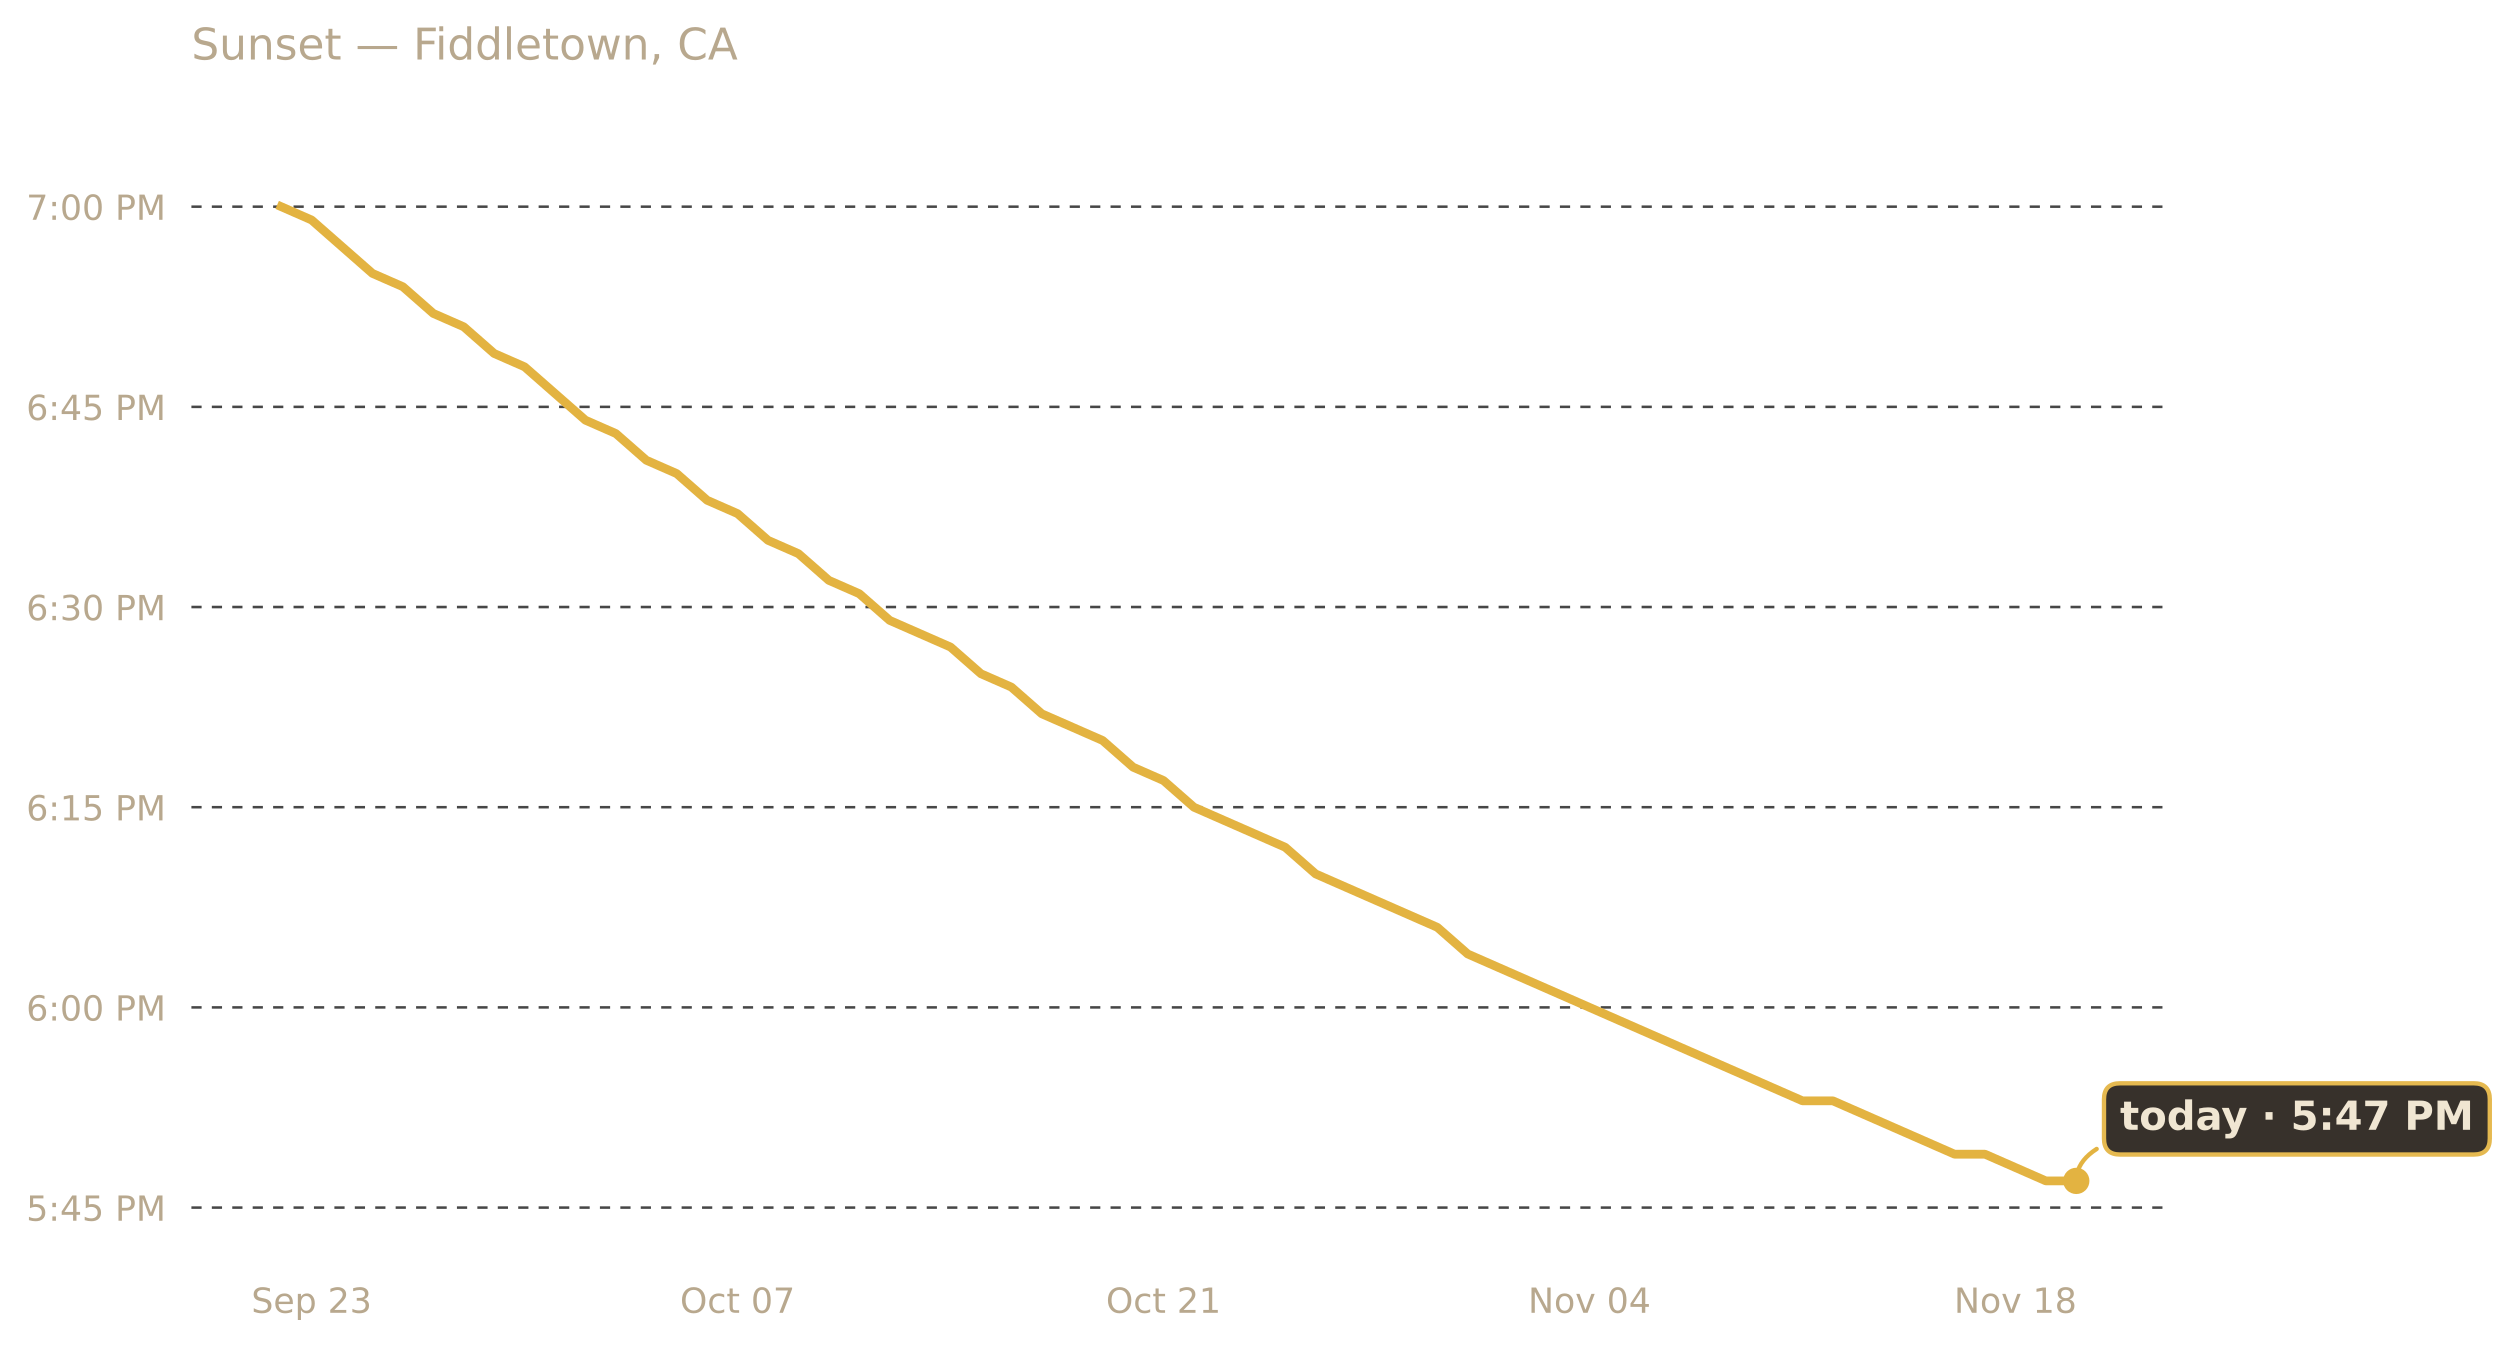
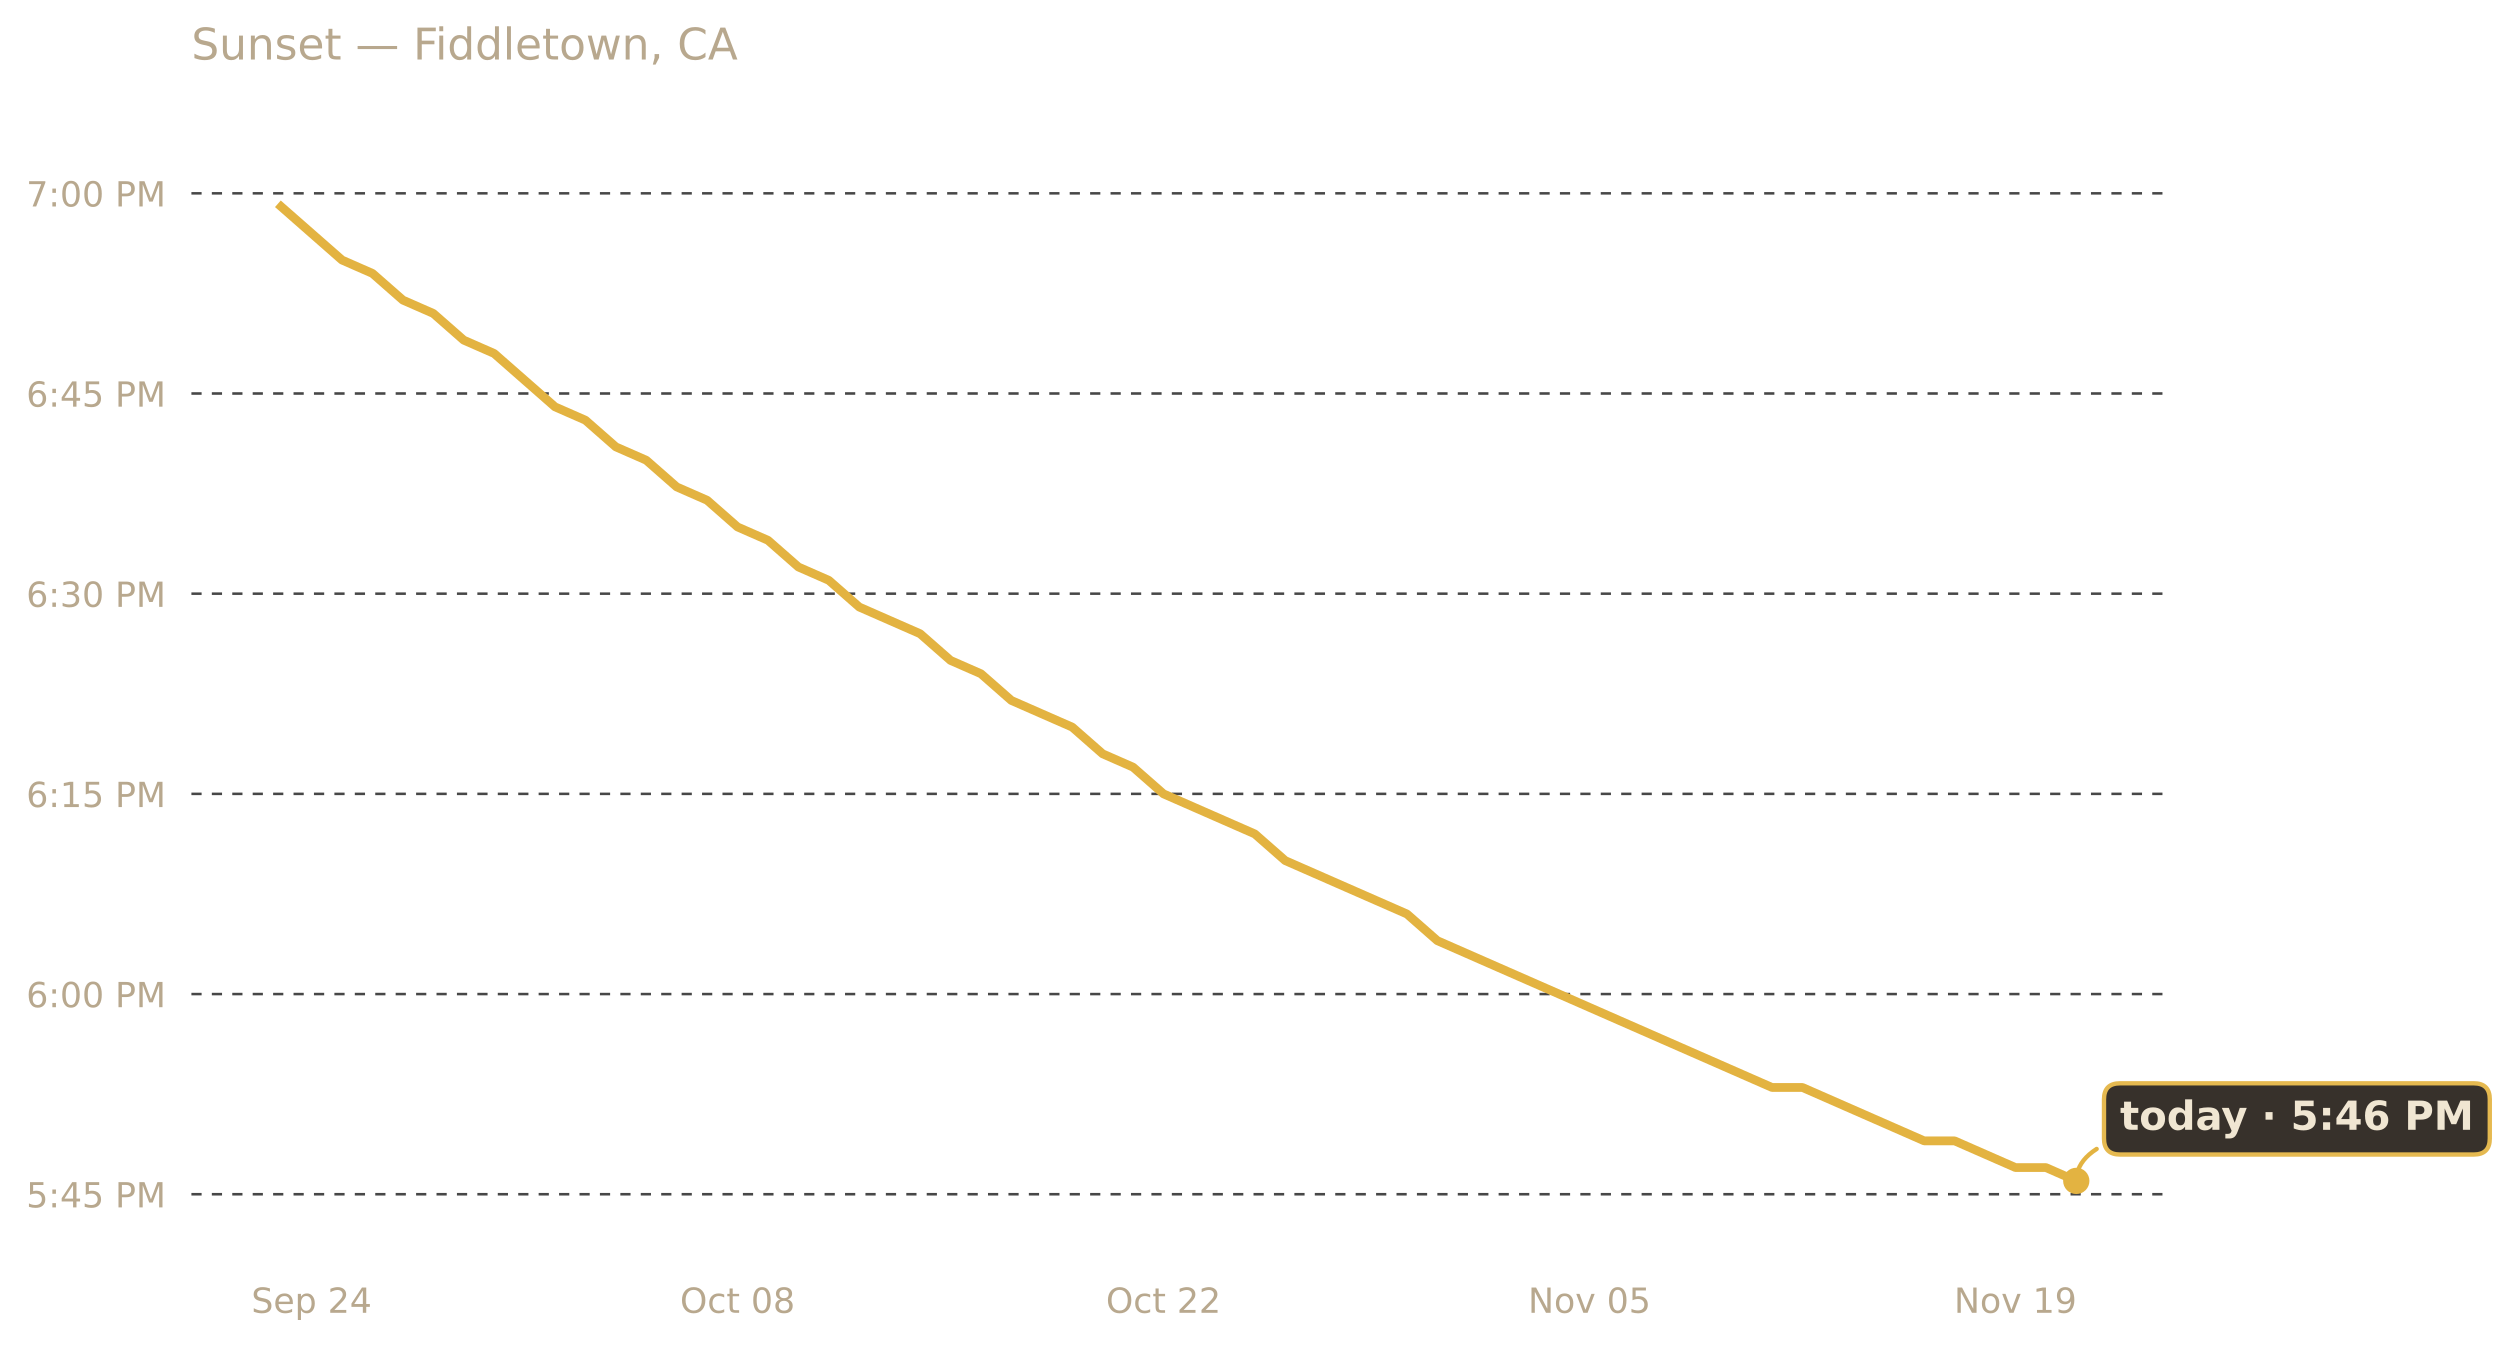
<svg xmlns="http://www.w3.org/2000/svg" xmlns:xlink="http://www.w3.org/1999/xlink" width="685.423pt" height="369.112pt" viewBox="0 0 685.423 369.112" version="1.1">
  <defs>
    <style type="text/css">*{stroke-linejoin: round; stroke-linecap: butt}</style>
  </defs>
  <g id="figure_1">
    <g id="patch_1">
      <path d="M 0 369.112  L 685.423 369.112  L 685.423 0  L 0 0  L 0 369.112  z " style="fill: none; opacity: 0" />
    </g>
    <g id="axes_1">
      <g id="patch_2">
        <path d="M 52.478 345.718  L 593.858 345.718  L 593.858 30.318  L 52.478 30.318  L 52.478 345.718  z " style="fill: none" />
      </g>
      <g id="matplotlib.axis_1">
        <g id="xtick_1">
          <g id="text_1">
            <g style="fill: #b8a88e" transform="translate(68.9198 359.9366) scale(0.095 -0.095)">
              <defs>
                <path id="DejaVuSans-53" d="M 3425 4513  L 3425 3897  Q 3066 4069 2747 4153  Q 2428 4238 2131 4238  Q 1616 4238 1336 4038  Q 1056 3838 1056 3469  Q 1056 3159 1242 3001  Q 1428 2844 1947 2747  L 2328 2669  Q 3034 2534 3370 2195  Q 3706 1856 3706 1288  Q 3706 609 3251 259  Q 2797 -91 1919 -91  Q 1588 -91 1214 -16  Q 841 59 441 206  L 441 856  Q 825 641 1194 531  Q 1563 422 1919 422  Q 2459 422 2753 634  Q 3047 847 3047 1241  Q 3047 1584 2836 1778  Q 2625 1972 2144 2069  L 1759 2144  Q 1053 2284 737 2584  Q 422 2884 422 3419  Q 422 4038 858 4394  Q 1294 4750 2059 4750  Q 2388 4750 2728 4690  Q 3069 4631 3425 4513  z " transform="scale(0.015625)" />
                <path id="DejaVuSans-65" d="M 3597 1894  L 3597 1613  L 953 1613  Q 991 1019 1311 708  Q 1631 397 2203 397  Q 2534 397 2845 478  Q 3156 559 3463 722  L 3463 178  Q 3153 47 2828 -22  Q 2503 -91 2169 -91  Q 1331 -91 842 396  Q 353 884 353 1716  Q 353 2575 817 3079  Q 1281 3584 2069 3584  Q 2775 3584 3186 3129  Q 3597 2675 3597 1894  z M 3022 2063  Q 3016 2534 2758 2815  Q 2500 3097 2075 3097  Q 1594 3097 1305 2825  Q 1016 2553 972 2059  L 3022 2063  z " transform="scale(0.015625)" />
                <path id="DejaVuSans-70" d="M 1159 525  L 1159 -1331  L 581 -1331  L 581 3500  L 1159 3500  L 1159 2969  Q 1341 3281 1617 3432  Q 1894 3584 2278 3584  Q 2916 3584 3314 3078  Q 3713 2572 3713 1747  Q 3713 922 3314 415  Q 2916 -91 2278 -91  Q 1894 -91 1617 61  Q 1341 213 1159 525  z M 3116 1747  Q 3116 2381 2855 2742  Q 2594 3103 2138 3103  Q 1681 3103 1420 2742  Q 1159 2381 1159 1747  Q 1159 1113 1420 752  Q 1681 391 2138 391  Q 2594 391 2855 752  Q 3116 1113 3116 1747  z " transform="scale(0.015625)" />
                <path id="DejaVuSans-20" transform="scale(0.015625)" />
                <path id="DejaVuSans-32" d="M 1228 531  L 3431 531  L 3431 0  L 469 0  L 469 531  Q 828 903 1448 1529  Q 2069 2156 2228 2338  Q 2531 2678 2651 2914  Q 2772 3150 2772 3378  Q 2772 3750 2511 3984  Q 2250 4219 1831 4219  Q 1534 4219 1204 4116  Q 875 4013 500 3803  L 500 4441  Q 881 4594 1212 4672  Q 1544 4750 1819 4750  Q 2544 4750 2975 4387  Q 3406 4025 3406 3419  Q 3406 3131 3298 2873  Q 3191 2616 2906 2266  Q 2828 2175 2409 1742  Q 1991 1309 1228 531  z " transform="scale(0.015625)" />
-                 <path id="DejaVuSans-33" d="M 2597 2516  Q 3050 2419 3304 2112  Q 3559 1806 3559 1356  Q 3559 666 3084 287  Q 2609 -91 1734 -91  Q 1441 -91 1130 -33  Q 819 25 488 141  L 488 750  Q 750 597 1062 519  Q 1375 441 1716 441  Q 2309 441 2620 675  Q 2931 909 2931 1356  Q 2931 1769 2642 2001  Q 2353 2234 1838 2234  L 1294 2234  L 1294 2753  L 1863 2753  Q 2328 2753 2575 2939  Q 2822 3125 2822 3475  Q 2822 3834 2567 4026  Q 2313 4219 1838 4219  Q 1578 4219 1281 4162  Q 984 4106 628 3988  L 628 4550  Q 988 4650 1302 4700  Q 1616 4750 1894 4750  Q 2613 4750 3031 4423  Q 3450 4097 3450 3541  Q 3450 3153 3228 2886  Q 3006 2619 2597 2516  z " transform="scale(0.015625)" />
+                 <path id="DejaVuSans-34" d="M 2419 4116  L 825 1625  L 2419 1625  L 2419 4116  z M 2253 4666  L 3047 4666  L 3047 1625  L 3713 1625  L 3713 1100  L 3047 1100  L 3047 0  L 2419 0  L 2419 1100  L 313 1100  L 313 1709  L 2253 4666  z " transform="scale(0.015625)" />
              </defs>
              <use xlink:href="#DejaVuSans-53" />
              <use xlink:href="#DejaVuSans-65" x="63.477" />
              <use xlink:href="#DejaVuSans-70" x="125" />
              <use xlink:href="#DejaVuSans-20" x="188.477" />
              <use xlink:href="#DejaVuSans-32" x="220.264" />
-               <use xlink:href="#DejaVuSans-33" x="283.887" />
+               <use xlink:href="#DejaVuSans-34" x="283.887" />
            </g>
          </g>
        </g>
        <g id="xtick_2">
          <g id="text_2">
            <g style="fill: #b8a88e" transform="translate(186.4452 359.9366) scale(0.095 -0.095)">
              <defs>
                <path id="DejaVuSans-4f" d="M 2522 4238  Q 1834 4238 1429 3725  Q 1025 3213 1025 2328  Q 1025 1447 1429 934  Q 1834 422 2522 422  Q 3209 422 3611 934  Q 4013 1447 4013 2328  Q 4013 3213 3611 3725  Q 3209 4238 2522 4238  z M 2522 4750  Q 3503 4750 4090 4092  Q 4678 3434 4678 2328  Q 4678 1225 4090 567  Q 3503 -91 2522 -91  Q 1538 -91 948 565  Q 359 1222 359 2328  Q 359 3434 948 4092  Q 1538 4750 2522 4750  z " transform="scale(0.015625)" />
                <path id="DejaVuSans-63" d="M 3122 3366  L 3122 2828  Q 2878 2963 2633 3030  Q 2388 3097 2138 3097  Q 1578 3097 1268 2742  Q 959 2388 959 1747  Q 959 1106 1268 751  Q 1578 397 2138 397  Q 2388 397 2633 464  Q 2878 531 3122 666  L 3122 134  Q 2881 22 2623 -34  Q 2366 -91 2075 -91  Q 1284 -91 818 406  Q 353 903 353 1747  Q 353 2603 823 3093  Q 1294 3584 2113 3584  Q 2378 3584 2631 3529  Q 2884 3475 3122 3366  z " transform="scale(0.015625)" />
                <path id="DejaVuSans-74" d="M 1172 4494  L 1172 3500  L 2356 3500  L 2356 3053  L 1172 3053  L 1172 1153  Q 1172 725 1289 603  Q 1406 481 1766 481  L 2356 481  L 2356 0  L 1766 0  Q 1100 0 847 248  Q 594 497 594 1153  L 594 3053  L 172 3053  L 172 3500  L 594 3500  L 594 4494  L 1172 4494  z " transform="scale(0.015625)" />
                <path id="DejaVuSans-30" d="M 2034 4250  Q 1547 4250 1301 3770  Q 1056 3291 1056 2328  Q 1056 1369 1301 889  Q 1547 409 2034 409  Q 2525 409 2770 889  Q 3016 1369 3016 2328  Q 3016 3291 2770 3770  Q 2525 4250 2034 4250  z M 2034 4750  Q 2819 4750 3233 4129  Q 3647 3509 3647 2328  Q 3647 1150 3233 529  Q 2819 -91 2034 -91  Q 1250 -91 836 529  Q 422 1150 422 2328  Q 422 3509 836 4129  Q 1250 4750 2034 4750  z " transform="scale(0.015625)" />
-                 <path id="DejaVuSans-37" d="M 525 4666  L 3525 4666  L 3525 4397  L 1831 0  L 1172 0  L 2766 4134  L 525 4134  L 525 4666  z " transform="scale(0.015625)" />
+                 <path id="DejaVuSans-38" d="M 2034 2216  Q 1584 2216 1326 1975  Q 1069 1734 1069 1313  Q 1069 891 1326 650  Q 1584 409 2034 409  Q 2484 409 2743 651  Q 3003 894 3003 1313  Q 3003 1734 2745 1975  Q 2488 2216 2034 2216  z M 1403 2484  Q 997 2584 770 2862  Q 544 3141 544 3541  Q 544 4100 942 4425  Q 1341 4750 2034 4750  Q 2731 4750 3128 4425  Q 3525 4100 3525 3541  Q 3525 3141 3298 2862  Q 3072 2584 2669 2484  Q 3125 2378 3379 2068  Q 3634 1759 3634 1313  Q 3634 634 3220 271  Q 2806 -91 2034 -91  Q 1263 -91 848 271  Q 434 634 434 1313  Q 434 1759 690 2068  Q 947 2378 1403 2484  z M 1172 3481  Q 1172 3119 1398 2916  Q 1625 2713 2034 2713  Q 2441 2713 2670 2916  Q 2900 3119 2900 3481  Q 2900 3844 2670 4047  Q 2441 4250 2034 4250  Q 1625 4250 1398 4047  Q 1172 3844 1172 3481  z " transform="scale(0.015625)" />
              </defs>
              <use xlink:href="#DejaVuSans-4f" />
              <use xlink:href="#DejaVuSans-63" x="78.711" />
              <use xlink:href="#DejaVuSans-74" x="133.691" />
              <use xlink:href="#DejaVuSans-20" x="172.9" />
              <use xlink:href="#DejaVuSans-30" x="204.688" />
-               <use xlink:href="#DejaVuSans-37" x="268.311" />
+               <use xlink:href="#DejaVuSans-38" x="268.311" />
            </g>
          </g>
        </g>
        <g id="xtick_3">
          <g id="text_3">
            <g style="fill: #b8a88e" transform="translate(303.2298 359.9366) scale(0.095 -0.095)">
-               <defs>
-                 <path id="DejaVuSans-31" d="M 794 531  L 1825 531  L 1825 4091  L 703 3866  L 703 4441  L 1819 4666  L 2450 4666  L 2450 531  L 3481 531  L 3481 0  L 794 0  L 794 531  z " transform="scale(0.015625)" />
-               </defs>
              <use xlink:href="#DejaVuSans-4f" />
              <use xlink:href="#DejaVuSans-63" x="78.711" />
              <use xlink:href="#DejaVuSans-74" x="133.691" />
              <use xlink:href="#DejaVuSans-20" x="172.9" />
              <use xlink:href="#DejaVuSans-32" x="204.688" />
-               <use xlink:href="#DejaVuSans-31" x="268.311" />
+               <use xlink:href="#DejaVuSans-32" x="268.311" />
            </g>
          </g>
        </g>
        <g id="xtick_4">
          <g id="text_4">
            <g style="fill: #b8a88e" transform="translate(418.9561 359.9366) scale(0.095 -0.095)">
              <defs>
                <path id="DejaVuSans-4e" d="M 628 4666  L 1478 4666  L 3547 763  L 3547 4666  L 4159 4666  L 4159 0  L 3309 0  L 1241 3903  L 1241 0  L 628 0  L 628 4666  z " transform="scale(0.015625)" />
                <path id="DejaVuSans-6f" d="M 1959 3097  Q 1497 3097 1228 2736  Q 959 2375 959 1747  Q 959 1119 1226 758  Q 1494 397 1959 397  Q 2419 397 2687 759  Q 2956 1122 2956 1747  Q 2956 2369 2687 2733  Q 2419 3097 1959 3097  z M 1959 3584  Q 2709 3584 3137 3096  Q 3566 2609 3566 1747  Q 3566 888 3137 398  Q 2709 -91 1959 -91  Q 1206 -91 779 398  Q 353 888 353 1747  Q 353 2609 779 3096  Q 1206 3584 1959 3584  z " transform="scale(0.015625)" />
                <path id="DejaVuSans-76" d="M 191 3500  L 800 3500  L 1894 563  L 2988 3500  L 3597 3500  L 2284 0  L 1503 0  L 191 3500  z " transform="scale(0.015625)" />
-                 <path id="DejaVuSans-34" d="M 2419 4116  L 825 1625  L 2419 1625  L 2419 4116  z M 2253 4666  L 3047 4666  L 3047 1625  L 3713 1625  L 3713 1100  L 3047 1100  L 3047 0  L 2419 0  L 2419 1100  L 313 1100  L 313 1709  L 2253 4666  z " transform="scale(0.015625)" />
+                 <path id="DejaVuSans-35" d="M 691 4666  L 3169 4666  L 3169 4134  L 1269 4134  L 1269 2991  Q 1406 3038 1543 3061  Q 1681 3084 1819 3084  Q 2600 3084 3056 2656  Q 3513 2228 3513 1497  Q 3513 744 3044 326  Q 2575 -91 1722 -91  Q 1428 -91 1123 -41  Q 819 9 494 109  L 494 744  Q 775 591 1075 516  Q 1375 441 1709 441  Q 2250 441 2565 725  Q 2881 1009 2881 1497  Q 2881 1984 2565 2268  Q 2250 2553 1709 2553  Q 1456 2553 1204 2497  Q 953 2441 691 2322  L 691 4666  z " transform="scale(0.015625)" />
              </defs>
              <use xlink:href="#DejaVuSans-4e" />
              <use xlink:href="#DejaVuSans-6f" x="74.805" />
              <use xlink:href="#DejaVuSans-76" x="135.986" />
              <use xlink:href="#DejaVuSans-20" x="195.166" />
              <use xlink:href="#DejaVuSans-30" x="226.953" />
-               <use xlink:href="#DejaVuSans-34" x="290.576" />
+               <use xlink:href="#DejaVuSans-35" x="290.576" />
            </g>
          </g>
        </g>
        <g id="xtick_5">
          <g id="text_5">
            <g style="fill: #b8a88e" transform="translate(535.7408 359.9366) scale(0.095 -0.095)">
              <defs>
-                 <path id="DejaVuSans-38" d="M 2034 2216  Q 1584 2216 1326 1975  Q 1069 1734 1069 1313  Q 1069 891 1326 650  Q 1584 409 2034 409  Q 2484 409 2743 651  Q 3003 894 3003 1313  Q 3003 1734 2745 1975  Q 2488 2216 2034 2216  z M 1403 2484  Q 997 2584 770 2862  Q 544 3141 544 3541  Q 544 4100 942 4425  Q 1341 4750 2034 4750  Q 2731 4750 3128 4425  Q 3525 4100 3525 3541  Q 3525 3141 3298 2862  Q 3072 2584 2669 2484  Q 3125 2378 3379 2068  Q 3634 1759 3634 1313  Q 3634 634 3220 271  Q 2806 -91 2034 -91  Q 1263 -91 848 271  Q 434 634 434 1313  Q 434 1759 690 2068  Q 947 2378 1403 2484  z M 1172 3481  Q 1172 3119 1398 2916  Q 1625 2713 2034 2713  Q 2441 2713 2670 2916  Q 2900 3119 2900 3481  Q 2900 3844 2670 4047  Q 2441 4250 2034 4250  Q 1625 4250 1398 4047  Q 1172 3844 1172 3481  z " transform="scale(0.015625)" />
+                 <path id="DejaVuSans-31" d="M 794 531  L 1825 531  L 1825 4091  L 703 3866  L 703 4441  L 1819 4666  L 2450 4666  L 2450 531  L 3481 531  L 3481 0  L 794 0  L 794 531  z " transform="scale(0.015625)" />
+                 <path id="DejaVuSans-39" d="M 703 97  L 703 672  Q 941 559 1184 500  Q 1428 441 1663 441  Q 2288 441 2617 861  Q 2947 1281 2994 2138  Q 2813 1869 2534 1725  Q 2256 1581 1919 1581  Q 1219 1581 811 2004  Q 403 2428 403 3163  Q 403 3881 828 4315  Q 1253 4750 1959 4750  Q 2769 4750 3195 4129  Q 3622 3509 3622 2328  Q 3622 1225 3098 567  Q 2575 -91 1691 -91  Q 1453 -91 1209 -44  Q 966 3 703 97  z M 1959 2075  Q 2384 2075 2632 2365  Q 2881 2656 2881 3163  Q 2881 3666 2632 3958  Q 2384 4250 1959 4250  Q 1534 4250 1286 3958  Q 1038 3666 1038 3163  Q 1038 2656 1286 2365  Q 1534 2075 1959 2075  z " transform="scale(0.015625)" />
              </defs>
              <use xlink:href="#DejaVuSans-4e" />
              <use xlink:href="#DejaVuSans-6f" x="74.805" />
              <use xlink:href="#DejaVuSans-76" x="135.986" />
              <use xlink:href="#DejaVuSans-20" x="195.166" />
              <use xlink:href="#DejaVuSans-31" x="226.953" />
-               <use xlink:href="#DejaVuSans-38" x="290.576" />
+               <use xlink:href="#DejaVuSans-39" x="290.576" />
            </g>
          </g>
        </g>
      </g>
      <g id="matplotlib.axis_2">
        <g id="ytick_1">
          <g id="line2d_1">
-             <path d="M 52.478 331.082  L 593.858 331.082  " clip-path="url(#p9ea691e6ca)" style="fill: none; stroke-dasharray: 2.8,2.8; stroke-dashoffset: 0; stroke: #474747; stroke-width: 0.7" />
+             <path d="M 52.478 327.423  L 593.858 327.423  " clip-path="url(#p93d47aa285)" style="fill: none; stroke-dasharray: 2.8,2.8; stroke-dashoffset: 0; stroke: #474747; stroke-width: 0.7" />
          </g>
          <g id="text_6">
-             <g style="fill: #b8a88e" transform="translate(7.2 334.6917) scale(0.095 -0.095)">
-               <defs>
-                 <path id="DejaVuSans-35" d="M 691 4666  L 3169 4666  L 3169 4134  L 1269 4134  L 1269 2991  Q 1406 3038 1543 3061  Q 1681 3084 1819 3084  Q 2600 3084 3056 2656  Q 3513 2228 3513 1497  Q 3513 744 3044 326  Q 2575 -91 1722 -91  Q 1428 -91 1123 -41  Q 819 9 494 109  L 494 744  Q 775 591 1075 516  Q 1375 441 1709 441  Q 2250 441 2565 725  Q 2881 1009 2881 1497  Q 2881 1984 2565 2268  Q 2250 2553 1709 2553  Q 1456 2553 1204 2497  Q 953 2441 691 2322  L 691 4666  z " transform="scale(0.015625)" />
+             <g style="fill: #b8a88e" transform="translate(7.2 331.0327) scale(0.095 -0.095)">
+               <defs>
                <path id="DejaVuSans-3a" d="M 750 794  L 1409 794  L 1409 0  L 750 0  L 750 794  z M 750 3309  L 1409 3309  L 1409 2516  L 750 2516  L 750 3309  z " transform="scale(0.015625)" />
                <path id="DejaVuSans-50" d="M 1259 4147  L 1259 2394  L 2053 2394  Q 2494 2394 2734 2622  Q 2975 2850 2975 3272  Q 2975 3691 2734 3919  Q 2494 4147 2053 4147  L 1259 4147  z M 628 4666  L 2053 4666  Q 2838 4666 3239 4311  Q 3641 3956 3641 3272  Q 3641 2581 3239 2228  Q 2838 1875 2053 1875  L 1259 1875  L 1259 0  L 628 0  L 628 4666  z " transform="scale(0.015625)" />
                <path id="DejaVuSans-4d" d="M 628 4666  L 1569 4666  L 2759 1491  L 3956 4666  L 4897 4666  L 4897 0  L 4281 0  L 4281 4097  L 3078 897  L 2444 897  L 1241 4097  L 1241 0  L 628 0  L 628 4666  z " transform="scale(0.015625)" />
              </defs>
              <use xlink:href="#DejaVuSans-35" />
              <use xlink:href="#DejaVuSans-3a" x="63.623" />
              <use xlink:href="#DejaVuSans-34" x="97.314" />
              <use xlink:href="#DejaVuSans-35" x="160.938" />
              <use xlink:href="#DejaVuSans-20" x="224.561" />
              <use xlink:href="#DejaVuSans-50" x="256.348" />
              <use xlink:href="#DejaVuSans-4d" x="316.65" />
            </g>
          </g>
        </g>
        <g id="ytick_2">
          <g id="line2d_2">
-             <path d="M 52.478 276.198  L 593.858 276.198  " clip-path="url(#p9ea691e6ca)" style="fill: none; stroke-dasharray: 2.8,2.8; stroke-dashoffset: 0; stroke: #474747; stroke-width: 0.7" />
+             <path d="M 52.478 272.539  L 593.858 272.539  " clip-path="url(#p93d47aa285)" style="fill: none; stroke-dasharray: 2.8,2.8; stroke-dashoffset: 0; stroke: #474747; stroke-width: 0.7" />
          </g>
          <g id="text_7">
-             <g style="fill: #b8a88e" transform="translate(7.2 279.8077) scale(0.095 -0.095)">
+             <g style="fill: #b8a88e" transform="translate(7.2 276.1487) scale(0.095 -0.095)">
              <defs>
                <path id="DejaVuSans-36" d="M 2113 2584  Q 1688 2584 1439 2293  Q 1191 2003 1191 1497  Q 1191 994 1439 701  Q 1688 409 2113 409  Q 2538 409 2786 701  Q 3034 994 3034 1497  Q 3034 2003 2786 2293  Q 2538 2584 2113 2584  z M 3366 4563  L 3366 3988  Q 3128 4100 2886 4159  Q 2644 4219 2406 4219  Q 1781 4219 1451 3797  Q 1122 3375 1075 2522  Q 1259 2794 1537 2939  Q 1816 3084 2150 3084  Q 2853 3084 3261 2657  Q 3669 2231 3669 1497  Q 3669 778 3244 343  Q 2819 -91 2113 -91  Q 1303 -91 875 529  Q 447 1150 447 2328  Q 447 3434 972 4092  Q 1497 4750 2381 4750  Q 2619 4750 2861 4703  Q 3103 4656 3366 4563  z " transform="scale(0.015625)" />
              </defs>
              <use xlink:href="#DejaVuSans-36" />
              <use xlink:href="#DejaVuSans-3a" x="63.623" />
              <use xlink:href="#DejaVuSans-30" x="97.314" />
              <use xlink:href="#DejaVuSans-30" x="160.938" />
              <use xlink:href="#DejaVuSans-20" x="224.561" />
              <use xlink:href="#DejaVuSans-50" x="256.348" />
              <use xlink:href="#DejaVuSans-4d" x="316.65" />
            </g>
          </g>
        </g>
        <g id="ytick_3">
          <g id="line2d_3">
-             <path d="M 52.478 221.314  L 593.858 221.314  " clip-path="url(#p9ea691e6ca)" style="fill: none; stroke-dasharray: 2.8,2.8; stroke-dashoffset: 0; stroke: #474747; stroke-width: 0.7" />
+             <path d="M 52.478 217.655  L 593.858 217.655  " clip-path="url(#p93d47aa285)" style="fill: none; stroke-dasharray: 2.8,2.8; stroke-dashoffset: 0; stroke: #474747; stroke-width: 0.7" />
          </g>
          <g id="text_8">
-             <g style="fill: #b8a88e" transform="translate(7.2 224.9237) scale(0.095 -0.095)">
+             <g style="fill: #b8a88e" transform="translate(7.2 221.2647) scale(0.095 -0.095)">
              <use xlink:href="#DejaVuSans-36" />
              <use xlink:href="#DejaVuSans-3a" x="63.623" />
              <use xlink:href="#DejaVuSans-31" x="97.314" />
              <use xlink:href="#DejaVuSans-35" x="160.938" />
              <use xlink:href="#DejaVuSans-20" x="224.561" />
              <use xlink:href="#DejaVuSans-50" x="256.348" />
              <use xlink:href="#DejaVuSans-4d" x="316.65" />
            </g>
          </g>
        </g>
        <g id="ytick_4">
          <g id="line2d_4">
-             <path d="M 52.478 166.43  L 593.858 166.43  " clip-path="url(#p9ea691e6ca)" style="fill: none; stroke-dasharray: 2.8,2.8; stroke-dashoffset: 0; stroke: #474747; stroke-width: 0.7" />
+             <path d="M 52.478 162.771  L 593.858 162.771  " clip-path="url(#p93d47aa285)" style="fill: none; stroke-dasharray: 2.8,2.8; stroke-dashoffset: 0; stroke: #474747; stroke-width: 0.7" />
          </g>
          <g id="text_9">
-             <g style="fill: #b8a88e" transform="translate(7.2 170.0397) scale(0.095 -0.095)">
+             <g style="fill: #b8a88e" transform="translate(7.2 166.3807) scale(0.095 -0.095)">
+               <defs>
+                 <path id="DejaVuSans-33" d="M 2597 2516  Q 3050 2419 3304 2112  Q 3559 1806 3559 1356  Q 3559 666 3084 287  Q 2609 -91 1734 -91  Q 1441 -91 1130 -33  Q 819 25 488 141  L 488 750  Q 750 597 1062 519  Q 1375 441 1716 441  Q 2309 441 2620 675  Q 2931 909 2931 1356  Q 2931 1769 2642 2001  Q 2353 2234 1838 2234  L 1294 2234  L 1294 2753  L 1863 2753  Q 2328 2753 2575 2939  Q 2822 3125 2822 3475  Q 2822 3834 2567 4026  Q 2313 4219 1838 4219  Q 1578 4219 1281 4162  Q 984 4106 628 3988  L 628 4550  Q 988 4650 1302 4700  Q 1616 4750 1894 4750  Q 2613 4750 3031 4423  Q 3450 4097 3450 3541  Q 3450 3153 3228 2886  Q 3006 2619 2597 2516  z " transform="scale(0.015625)" />
+               </defs>
              <use xlink:href="#DejaVuSans-36" />
              <use xlink:href="#DejaVuSans-3a" x="63.623" />
              <use xlink:href="#DejaVuSans-33" x="97.314" />
              <use xlink:href="#DejaVuSans-30" x="160.938" />
              <use xlink:href="#DejaVuSans-20" x="224.561" />
              <use xlink:href="#DejaVuSans-50" x="256.348" />
              <use xlink:href="#DejaVuSans-4d" x="316.65" />
            </g>
          </g>
        </g>
        <g id="ytick_5">
          <g id="line2d_5">
-             <path d="M 52.478 111.546  L 593.858 111.546  " clip-path="url(#p9ea691e6ca)" style="fill: none; stroke-dasharray: 2.8,2.8; stroke-dashoffset: 0; stroke: #474747; stroke-width: 0.7" />
+             <path d="M 52.478 107.887  L 593.858 107.887  " clip-path="url(#p93d47aa285)" style="fill: none; stroke-dasharray: 2.8,2.8; stroke-dashoffset: 0; stroke: #474747; stroke-width: 0.7" />
          </g>
          <g id="text_10">
-             <g style="fill: #b8a88e" transform="translate(7.2 115.1557) scale(0.095 -0.095)">
+             <g style="fill: #b8a88e" transform="translate(7.2 111.4968) scale(0.095 -0.095)">
              <use xlink:href="#DejaVuSans-36" />
              <use xlink:href="#DejaVuSans-3a" x="63.623" />
              <use xlink:href="#DejaVuSans-34" x="97.314" />
              <use xlink:href="#DejaVuSans-35" x="160.938" />
              <use xlink:href="#DejaVuSans-20" x="224.561" />
              <use xlink:href="#DejaVuSans-50" x="256.348" />
              <use xlink:href="#DejaVuSans-4d" x="316.65" />
            </g>
          </g>
        </g>
        <g id="ytick_6">
          <g id="line2d_6">
-             <path d="M 52.478 56.662  L 593.858 56.662  " clip-path="url(#p9ea691e6ca)" style="fill: none; stroke-dasharray: 2.8,2.8; stroke-dashoffset: 0; stroke: #474747; stroke-width: 0.7" />
+             <path d="M 52.478 53.004  L 593.858 53.004  " clip-path="url(#p93d47aa285)" style="fill: none; stroke-dasharray: 2.8,2.8; stroke-dashoffset: 0; stroke: #474747; stroke-width: 0.7" />
          </g>
          <g id="text_11">
-             <g style="fill: #b8a88e" transform="translate(7.2 60.2717) scale(0.095 -0.095)">
+             <g style="fill: #b8a88e" transform="translate(7.2 56.61277) scale(0.095 -0.095)">
+               <defs>
+                 <path id="DejaVuSans-37" d="M 525 4666  L 3525 4666  L 3525 4397  L 1831 0  L 1172 0  L 2766 4134  L 525 4134  L 525 4666  z " transform="scale(0.015625)" />
+               </defs>
              <use xlink:href="#DejaVuSans-37" />
              <use xlink:href="#DejaVuSans-3a" x="63.623" />
              <use xlink:href="#DejaVuSans-30" x="97.314" />
              <use xlink:href="#DejaVuSans-30" x="160.938" />
              <use xlink:href="#DejaVuSans-20" x="224.561" />
              <use xlink:href="#DejaVuSans-50" x="256.348" />
              <use xlink:href="#DejaVuSans-4d" x="316.65" />
            </g>
          </g>
        </g>
      </g>
      <g id="line2d_7">
-         <path d="M 77.086 56.662  L 85.428 60.321  L 93.769 67.639  L 102.111 74.957  L 110.453 78.616  L 118.795 85.934  L 127.136 89.593  L 135.478 96.911  L 143.82 100.57  L 152.162 107.887  L 160.503 115.205  L 168.845 118.864  L 177.187 126.182  L 185.529 129.841  L 193.87 137.159  L 202.212 140.818  L 210.554 148.136  L 218.896 151.795  L 227.237 159.113  L 235.579 162.771  L 243.921 170.089  L 252.263 173.748  L 260.605 177.407  L 268.946 184.725  L 277.288 188.384  L 285.63 195.702  L 293.972 199.361  L 302.313 203.02  L 310.655 210.338  L 318.997 213.997  L 327.339 221.314  L 335.68 224.973  L 344.022 228.632  L 352.364 232.291  L 360.706 239.609  L 369.047 243.268  L 377.389 246.927  L 385.731 250.586  L 394.073 254.245  L 402.414 261.563  L 410.756 265.222  L 419.098 268.881  L 427.44 272.539  L 435.782 276.198  L 444.123 279.857  L 452.465 283.516  L 460.807 287.175  L 469.149 290.834  L 477.49 294.493  L 485.832 298.152  L 494.174 301.811  L 502.516 301.811  L 510.857 305.47  L 519.199 309.129  L 527.541 312.788  L 535.883 316.447  L 544.224 316.447  L 552.566 320.106  L 560.908 323.765  L 569.25 323.765  " clip-path="url(#p9ea691e6ca)" style="fill: none; stroke: #e3b341; stroke-width: 2.4; stroke-linecap: square" />
+         <path d="M 77.086 56.662  L 85.428 63.98  L 93.769 71.298  L 102.111 74.957  L 110.453 82.275  L 118.795 85.934  L 127.136 93.252  L 135.478 96.911  L 143.82 104.229  L 152.162 111.546  L 160.503 115.205  L 168.845 122.523  L 177.187 126.182  L 185.529 133.5  L 193.87 137.159  L 202.212 144.477  L 210.554 148.136  L 218.896 155.454  L 227.237 159.113  L 235.579 166.43  L 243.921 170.089  L 252.263 173.748  L 260.605 181.066  L 268.946 184.725  L 277.288 192.043  L 285.63 195.702  L 293.972 199.361  L 302.313 206.679  L 310.655 210.338  L 318.997 217.655  L 327.339 221.314  L 335.68 224.973  L 344.022 228.632  L 352.364 235.95  L 360.706 239.609  L 369.047 243.268  L 377.389 246.927  L 385.731 250.586  L 394.073 257.904  L 402.414 261.563  L 410.756 265.222  L 419.098 268.881  L 427.44 272.539  L 435.782 276.198  L 444.123 279.857  L 452.465 283.516  L 460.807 287.175  L 469.149 290.834  L 477.49 294.493  L 485.832 298.152  L 494.174 298.152  L 502.516 301.811  L 510.857 305.47  L 519.199 309.129  L 527.541 312.788  L 535.883 312.788  L 544.224 316.447  L 552.566 320.106  L 560.908 320.106  L 569.25 323.765  " clip-path="url(#p93d47aa285)" style="fill: none; stroke: #e3b341; stroke-width: 2.4; stroke-linecap: square" />
      </g>
      <g id="patch_3">
        <path d="M 574.833 315.008  Q 570.359 317.888 569.47 321.774  " style="fill: none; stroke: #e3b341; stroke-width: 1.2; stroke-linecap: round" />
      </g>
      <g id="text_12">
        <g id="patch_4">
          <path d="M 581.25 316.538  L 678.223 316.538  Q 682.623 316.538 682.623 312.138  L 682.623 301.406  Q 682.623 297.006 678.223 297.006  L 581.25 297.006  Q 576.85 297.006 576.85 301.406  L 576.85 312.138  Q 576.85 316.538 581.25 316.538  z " style="fill: #262019; opacity: 0.92; stroke: #e3b341; stroke-width: 1.2; stroke-linejoin: miter" />
        </g>
        <g style="fill: #f0e6d2" transform="translate(581.2497 309.7645) scale(0.11 -0.11)">
          <defs>
            <path id="DejaVuSans-Bold-74" d="M 1759 4494  L 1759 3500  L 2913 3500  L 2913 2700  L 1759 2700  L 1759 1216  Q 1759 972 1856 886  Q 1953 800 2241 800  L 2816 800  L 2816 0  L 1856 0  Q 1194 0 917 276  Q 641 553 641 1216  L 641 2700  L 84 2700  L 84 3500  L 641 3500  L 641 4494  L 1759 4494  z " transform="scale(0.015625)" />
            <path id="DejaVuSans-Bold-6f" d="M 2203 2784  Q 1831 2784 1636 2517  Q 1441 2250 1441 1747  Q 1441 1244 1636 976  Q 1831 709 2203 709  Q 2569 709 2762 976  Q 2956 1244 2956 1747  Q 2956 2250 2762 2517  Q 2569 2784 2203 2784  z M 2203 3584  Q 3106 3584 3614 3096  Q 4122 2609 4122 1747  Q 4122 884 3614 396  Q 3106 -91 2203 -91  Q 1297 -91 786 396  Q 275 884 275 1747  Q 275 2609 786 3096  Q 1297 3584 2203 3584  z " transform="scale(0.015625)" />
            <path id="DejaVuSans-Bold-64" d="M 2919 2988  L 2919 4863  L 4044 4863  L 4044 0  L 2919 0  L 2919 506  Q 2688 197 2409 53  Q 2131 -91 1766 -91  Q 1119 -91 703 423  Q 288 938 288 1747  Q 288 2556 703 3070  Q 1119 3584 1766 3584  Q 2128 3584 2408 3439  Q 2688 3294 2919 2988  z M 2181 722  Q 2541 722 2730 984  Q 2919 1247 2919 1747  Q 2919 2247 2730 2509  Q 2541 2772 2181 2772  Q 1825 2772 1636 2509  Q 1447 2247 1447 1747  Q 1447 1247 1636 984  Q 1825 722 2181 722  z " transform="scale(0.015625)" />
            <path id="DejaVuSans-Bold-61" d="M 2106 1575  Q 1756 1575 1579 1456  Q 1403 1338 1403 1106  Q 1403 894 1545 773  Q 1688 653 1941 653  Q 2256 653 2472 879  Q 2688 1106 2688 1447  L 2688 1575  L 2106 1575  z M 3816 1997  L 3816 0  L 2688 0  L 2688 519  Q 2463 200 2181 54  Q 1900 -91 1497 -91  Q 953 -91 614 226  Q 275 544 275 1050  Q 275 1666 698 1953  Q 1122 2241 2028 2241  L 2688 2241  L 2688 2328  Q 2688 2594 2478 2717  Q 2269 2841 1825 2841  Q 1466 2841 1156 2769  Q 847 2697 581 2553  L 581 3406  Q 941 3494 1303 3539  Q 1666 3584 2028 3584  Q 2975 3584 3395 3211  Q 3816 2838 3816 1997  z " transform="scale(0.015625)" />
            <path id="DejaVuSans-Bold-79" d="M 78 3500  L 1197 3500  L 2138 1125  L 2938 3500  L 4056 3500  L 2584 -331  Q 2363 -916 2067 -1148  Q 1772 -1381 1288 -1381  L 641 -1381  L 641 -647  L 991 -647  Q 1275 -647 1404 -556  Q 1534 -466 1606 -231  L 1638 -134  L 78 3500  z " transform="scale(0.015625)" />
            <path id="DejaVuSans-Bold-20" transform="scale(0.015625)" />
            <path id="DejaVuSans-Bold-b7" d="M 653 2828  L 1778 2828  L 1778 1619  L 653 1619  L 653 2828  z " transform="scale(0.015625)" />
            <path id="DejaVuSans-Bold-35" d="M 678 4666  L 3669 4666  L 3669 3781  L 1638 3781  L 1638 3059  Q 1775 3097 1914 3117  Q 2053 3138 2203 3138  Q 3056 3138 3531 2711  Q 4006 2284 4006 1522  Q 4006 766 3489 337  Q 2972 -91 2053 -91  Q 1656 -91 1267 -14  Q 878 63 494 219  L 494 1166  Q 875 947 1217 837  Q 1559 728 1863 728  Q 2300 728 2551 942  Q 2803 1156 2803 1522  Q 2803 1891 2551 2103  Q 2300 2316 1863 2316  Q 1603 2316 1309 2248  Q 1016 2181 678 2041  L 678 4666  z " transform="scale(0.015625)" />
            <path id="DejaVuSans-Bold-3a" d="M 716 3500  L 1844 3500  L 1844 2291  L 716 2291  L 716 3500  z M 716 1209  L 1844 1209  L 1844 0  L 716 0  L 716 1209  z " transform="scale(0.015625)" />
            <path id="DejaVuSans-Bold-34" d="M 2356 3675  L 1038 1722  L 2356 1722  L 2356 3675  z M 2156 4666  L 3494 4666  L 3494 1722  L 4159 1722  L 4159 850  L 3494 850  L 3494 0  L 2356 0  L 2356 850  L 288 850  L 288 1881  L 2156 4666  z " transform="scale(0.015625)" />
-             <path id="DejaVuSans-Bold-37" d="M 428 4666  L 3944 4666  L 3944 3988  L 2125 0  L 953 0  L 2675 3781  L 428 3781  L 428 4666  z " transform="scale(0.015625)" />
+             <path id="DejaVuSans-Bold-36" d="M 2316 2303  Q 2000 2303 1842 2098  Q 1684 1894 1684 1484  Q 1684 1075 1842 870  Q 2000 666 2316 666  Q 2634 666 2792 870  Q 2950 1075 2950 1484  Q 2950 1894 2792 2098  Q 2634 2303 2316 2303  z M 3803 4544  L 3803 3681  Q 3506 3822 3243 3889  Q 2981 3956 2731 3956  Q 2194 3956 1894 3657  Q 1594 3359 1544 2772  Q 1750 2925 1990 3001  Q 2231 3078 2516 3078  Q 3231 3078 3670 2659  Q 4109 2241 4109 1563  Q 4109 813 3618 361  Q 3128 -91 2303 -91  Q 1394 -91 895 523  Q 397 1138 397 2266  Q 397 3422 980 4083  Q 1563 4744 2578 4744  Q 2900 4744 3203 4694  Q 3506 4644 3803 4544  z " transform="scale(0.015625)" />
            <path id="DejaVuSans-Bold-50" d="M 588 4666  L 2584 4666  Q 3475 4666 3951 4270  Q 4428 3875 4428 3144  Q 4428 2409 3951 2014  Q 3475 1619 2584 1619  L 1791 1619  L 1791 0  L 588 0  L 588 4666  z M 1791 3794  L 1791 2491  L 2456 2491  Q 2806 2491 2997 2661  Q 3188 2831 3188 3144  Q 3188 3456 2997 3625  Q 2806 3794 2456 3794  L 1791 3794  z " transform="scale(0.015625)" />
            <path id="DejaVuSans-Bold-4d" d="M 588 4666  L 2119 4666  L 3181 2169  L 4250 4666  L 5778 4666  L 5778 0  L 4641 0  L 4641 3413  L 3566 897  L 2803 897  L 1728 3413  L 1728 0  L 588 0  L 588 4666  z " transform="scale(0.015625)" />
          </defs>
          <use xlink:href="#DejaVuSans-Bold-74" />
          <use xlink:href="#DejaVuSans-Bold-6f" x="47.803" />
          <use xlink:href="#DejaVuSans-Bold-64" x="116.504" />
          <use xlink:href="#DejaVuSans-Bold-61" x="188.086" />
          <use xlink:href="#DejaVuSans-Bold-79" x="252.441" />
          <use xlink:href="#DejaVuSans-Bold-20" x="317.627" />
          <use xlink:href="#DejaVuSans-Bold-b7" x="352.441" />
          <use xlink:href="#DejaVuSans-Bold-20" x="390.43" />
          <use xlink:href="#DejaVuSans-Bold-35" x="425.244" />
          <use xlink:href="#DejaVuSans-Bold-3a" x="494.824" />
          <use xlink:href="#DejaVuSans-Bold-34" x="534.814" />
-           <use xlink:href="#DejaVuSans-Bold-37" x="604.395" />
+           <use xlink:href="#DejaVuSans-Bold-36" x="604.395" />
          <use xlink:href="#DejaVuSans-Bold-20" x="673.975" />
          <use xlink:href="#DejaVuSans-Bold-50" x="708.789" />
          <use xlink:href="#DejaVuSans-Bold-4d" x="782.08" />
        </g>
      </g>
      <g id="text_13">
        <g style="fill: #b8a88e" transform="translate(52.47758 16.31812) scale(0.12 -0.12)">
          <defs>
            <path id="DejaVuSans-75" d="M 544 1381  L 544 3500  L 1119 3500  L 1119 1403  Q 1119 906 1312 657  Q 1506 409 1894 409  Q 2359 409 2629 706  Q 2900 1003 2900 1516  L 2900 3500  L 3475 3500  L 3475 0  L 2900 0  L 2900 538  Q 2691 219 2414 64  Q 2138 -91 1772 -91  Q 1169 -91 856 284  Q 544 659 544 1381  z M 1991 3584  L 1991 3584  z " transform="scale(0.015625)" />
            <path id="DejaVuSans-6e" d="M 3513 2113  L 3513 0  L 2938 0  L 2938 2094  Q 2938 2591 2744 2837  Q 2550 3084 2163 3084  Q 1697 3084 1428 2787  Q 1159 2491 1159 1978  L 1159 0  L 581 0  L 581 3500  L 1159 3500  L 1159 2956  Q 1366 3272 1645 3428  Q 1925 3584 2291 3584  Q 2894 3584 3203 3211  Q 3513 2838 3513 2113  z " transform="scale(0.015625)" />
            <path id="DejaVuSans-73" d="M 2834 3397  L 2834 2853  Q 2591 2978 2328 3040  Q 2066 3103 1784 3103  Q 1356 3103 1142 2972  Q 928 2841 928 2578  Q 928 2378 1081 2264  Q 1234 2150 1697 2047  L 1894 2003  Q 2506 1872 2764 1633  Q 3022 1394 3022 966  Q 3022 478 2636 193  Q 2250 -91 1575 -91  Q 1294 -91 989 -36  Q 684 19 347 128  L 347 722  Q 666 556 975 473  Q 1284 391 1588 391  Q 1994 391 2212 530  Q 2431 669 2431 922  Q 2431 1156 2273 1281  Q 2116 1406 1581 1522  L 1381 1569  Q 847 1681 609 1914  Q 372 2147 372 2553  Q 372 3047 722 3315  Q 1072 3584 1716 3584  Q 2034 3584 2315 3537  Q 2597 3491 2834 3397  z " transform="scale(0.015625)" />
            <path id="DejaVuSans-2014" d="M 313 1978  L 6088 1978  L 6088 1528  L 313 1528  L 313 1978  z " transform="scale(0.015625)" />
            <path id="DejaVuSans-46" d="M 628 4666  L 3309 4666  L 3309 4134  L 1259 4134  L 1259 2759  L 3109 2759  L 3109 2228  L 1259 2228  L 1259 0  L 628 0  L 628 4666  z " transform="scale(0.015625)" />
            <path id="DejaVuSans-69" d="M 603 3500  L 1178 3500  L 1178 0  L 603 0  L 603 3500  z M 603 4863  L 1178 4863  L 1178 4134  L 603 4134  L 603 4863  z " transform="scale(0.015625)" />
            <path id="DejaVuSans-64" d="M 2906 2969  L 2906 4863  L 3481 4863  L 3481 0  L 2906 0  L 2906 525  Q 2725 213 2448 61  Q 2172 -91 1784 -91  Q 1150 -91 751 415  Q 353 922 353 1747  Q 353 2572 751 3078  Q 1150 3584 1784 3584  Q 2172 3584 2448 3432  Q 2725 3281 2906 2969  z M 947 1747  Q 947 1113 1208 752  Q 1469 391 1925 391  Q 2381 391 2643 752  Q 2906 1113 2906 1747  Q 2906 2381 2643 2742  Q 2381 3103 1925 3103  Q 1469 3103 1208 2742  Q 947 2381 947 1747  z " transform="scale(0.015625)" />
            <path id="DejaVuSans-6c" d="M 603 4863  L 1178 4863  L 1178 0  L 603 0  L 603 4863  z " transform="scale(0.015625)" />
            <path id="DejaVuSans-77" d="M 269 3500  L 844 3500  L 1563 769  L 2278 3500  L 2956 3500  L 3675 769  L 4391 3500  L 4966 3500  L 4050 0  L 3372 0  L 2619 2869  L 1863 0  L 1184 0  L 269 3500  z " transform="scale(0.015625)" />
            <path id="DejaVuSans-2c" d="M 750 794  L 1409 794  L 1409 256  L 897 -744  L 494 -744  L 750 256  L 750 794  z " transform="scale(0.015625)" />
            <path id="DejaVuSans-43" d="M 4122 4306  L 4122 3641  Q 3803 3938 3442 4084  Q 3081 4231 2675 4231  Q 1875 4231 1450 3742  Q 1025 3253 1025 2328  Q 1025 1406 1450 917  Q 1875 428 2675 428  Q 3081 428 3442 575  Q 3803 722 4122 1019  L 4122 359  Q 3791 134 3420 21  Q 3050 -91 2638 -91  Q 1578 -91 968 557  Q 359 1206 359 2328  Q 359 3453 968 4101  Q 1578 4750 2638 4750  Q 3056 4750 3426 4639  Q 3797 4528 4122 4306  z " transform="scale(0.015625)" />
            <path id="DejaVuSans-41" d="M 2188 4044  L 1331 1722  L 3047 1722  L 2188 4044  z M 1831 4666  L 2547 4666  L 4325 0  L 3669 0  L 3244 1197  L 1141 1197  L 716 0  L 50 0  L 1831 4666  z " transform="scale(0.015625)" />
          </defs>
          <use xlink:href="#DejaVuSans-53" />
          <use xlink:href="#DejaVuSans-75" x="63.477" />
          <use xlink:href="#DejaVuSans-6e" x="126.855" />
          <use xlink:href="#DejaVuSans-73" x="190.234" />
          <use xlink:href="#DejaVuSans-65" x="242.334" />
          <use xlink:href="#DejaVuSans-74" x="303.857" />
          <use xlink:href="#DejaVuSans-20" x="343.066" />
          <use xlink:href="#DejaVuSans-2014" x="374.854" />
          <use xlink:href="#DejaVuSans-20" x="474.854" />
          <use xlink:href="#DejaVuSans-46" x="506.641" />
          <use xlink:href="#DejaVuSans-69" x="556.91" />
          <use xlink:href="#DejaVuSans-64" x="584.693" />
          <use xlink:href="#DejaVuSans-64" x="648.17" />
          <use xlink:href="#DejaVuSans-6c" x="711.646" />
          <use xlink:href="#DejaVuSans-65" x="739.43" />
          <use xlink:href="#DejaVuSans-74" x="800.953" />
          <use xlink:href="#DejaVuSans-6f" x="840.162" />
          <use xlink:href="#DejaVuSans-77" x="901.344" />
          <use xlink:href="#DejaVuSans-6e" x="983.131" />
          <use xlink:href="#DejaVuSans-2c" x="1046.51" />
          <use xlink:href="#DejaVuSans-20" x="1078.297" />
          <use xlink:href="#DejaVuSans-43" x="1110.084" />
          <use xlink:href="#DejaVuSans-41" x="1179.908" />
        </g>
      </g>
      <g id="PathCollection_1">
        <defs>
-           <path id="m67c60b7d02" d="M 0 3.606  C 0.956 3.606 1.873 3.226 2.55 2.55  C 3.226 1.873 3.606 0.956 3.606 0  C 3.606 -0.956 3.226 -1.873 2.55 -2.55  C 1.873 -3.226 0.956 -3.606 0 -3.606  C -0.956 -3.606 -1.873 -3.226 -2.55 -2.55  C -3.226 -1.873 -3.606 -0.956 -3.606 0  C -3.606 0.956 -3.226 1.873 -2.55 2.55  C -1.873 3.226 -0.956 3.606 0 3.606  z " />
+           <path id="m750280a691" d="M 0 3.606  C 0.956 3.606 1.873 3.226 2.55 2.55  C 3.226 1.873 3.606 0.956 3.606 0  C 3.606 -0.956 3.226 -1.873 2.55 -2.55  C 1.873 -3.226 0.956 -3.606 0 -3.606  C -0.956 -3.606 -1.873 -3.226 -2.55 -2.55  C -3.226 -1.873 -3.606 -0.956 -3.606 0  C -3.606 0.956 -3.226 1.873 -2.55 2.55  C -1.873 3.226 -0.956 3.606 0 3.606  z " />
        </defs>
-         <g clip-path="url(#p9ea691e6ca)">
-           <use xlink:href="#m67c60b7d02" x="569.25" y="323.765" style="fill: #e3b341" />
+         <g clip-path="url(#p93d47aa285)">
+           <use xlink:href="#m750280a691" x="569.25" y="323.765" style="fill: #e3b341" />
        </g>
      </g>
    </g>
  </g>
  <defs>
-     <clipPath id="p9ea691e6ca">
+     <clipPath id="p93d47aa285">
      <rect x="52.478" y="30.318" width="541.38" height="315.4" />
    </clipPath>
  </defs>
</svg>
